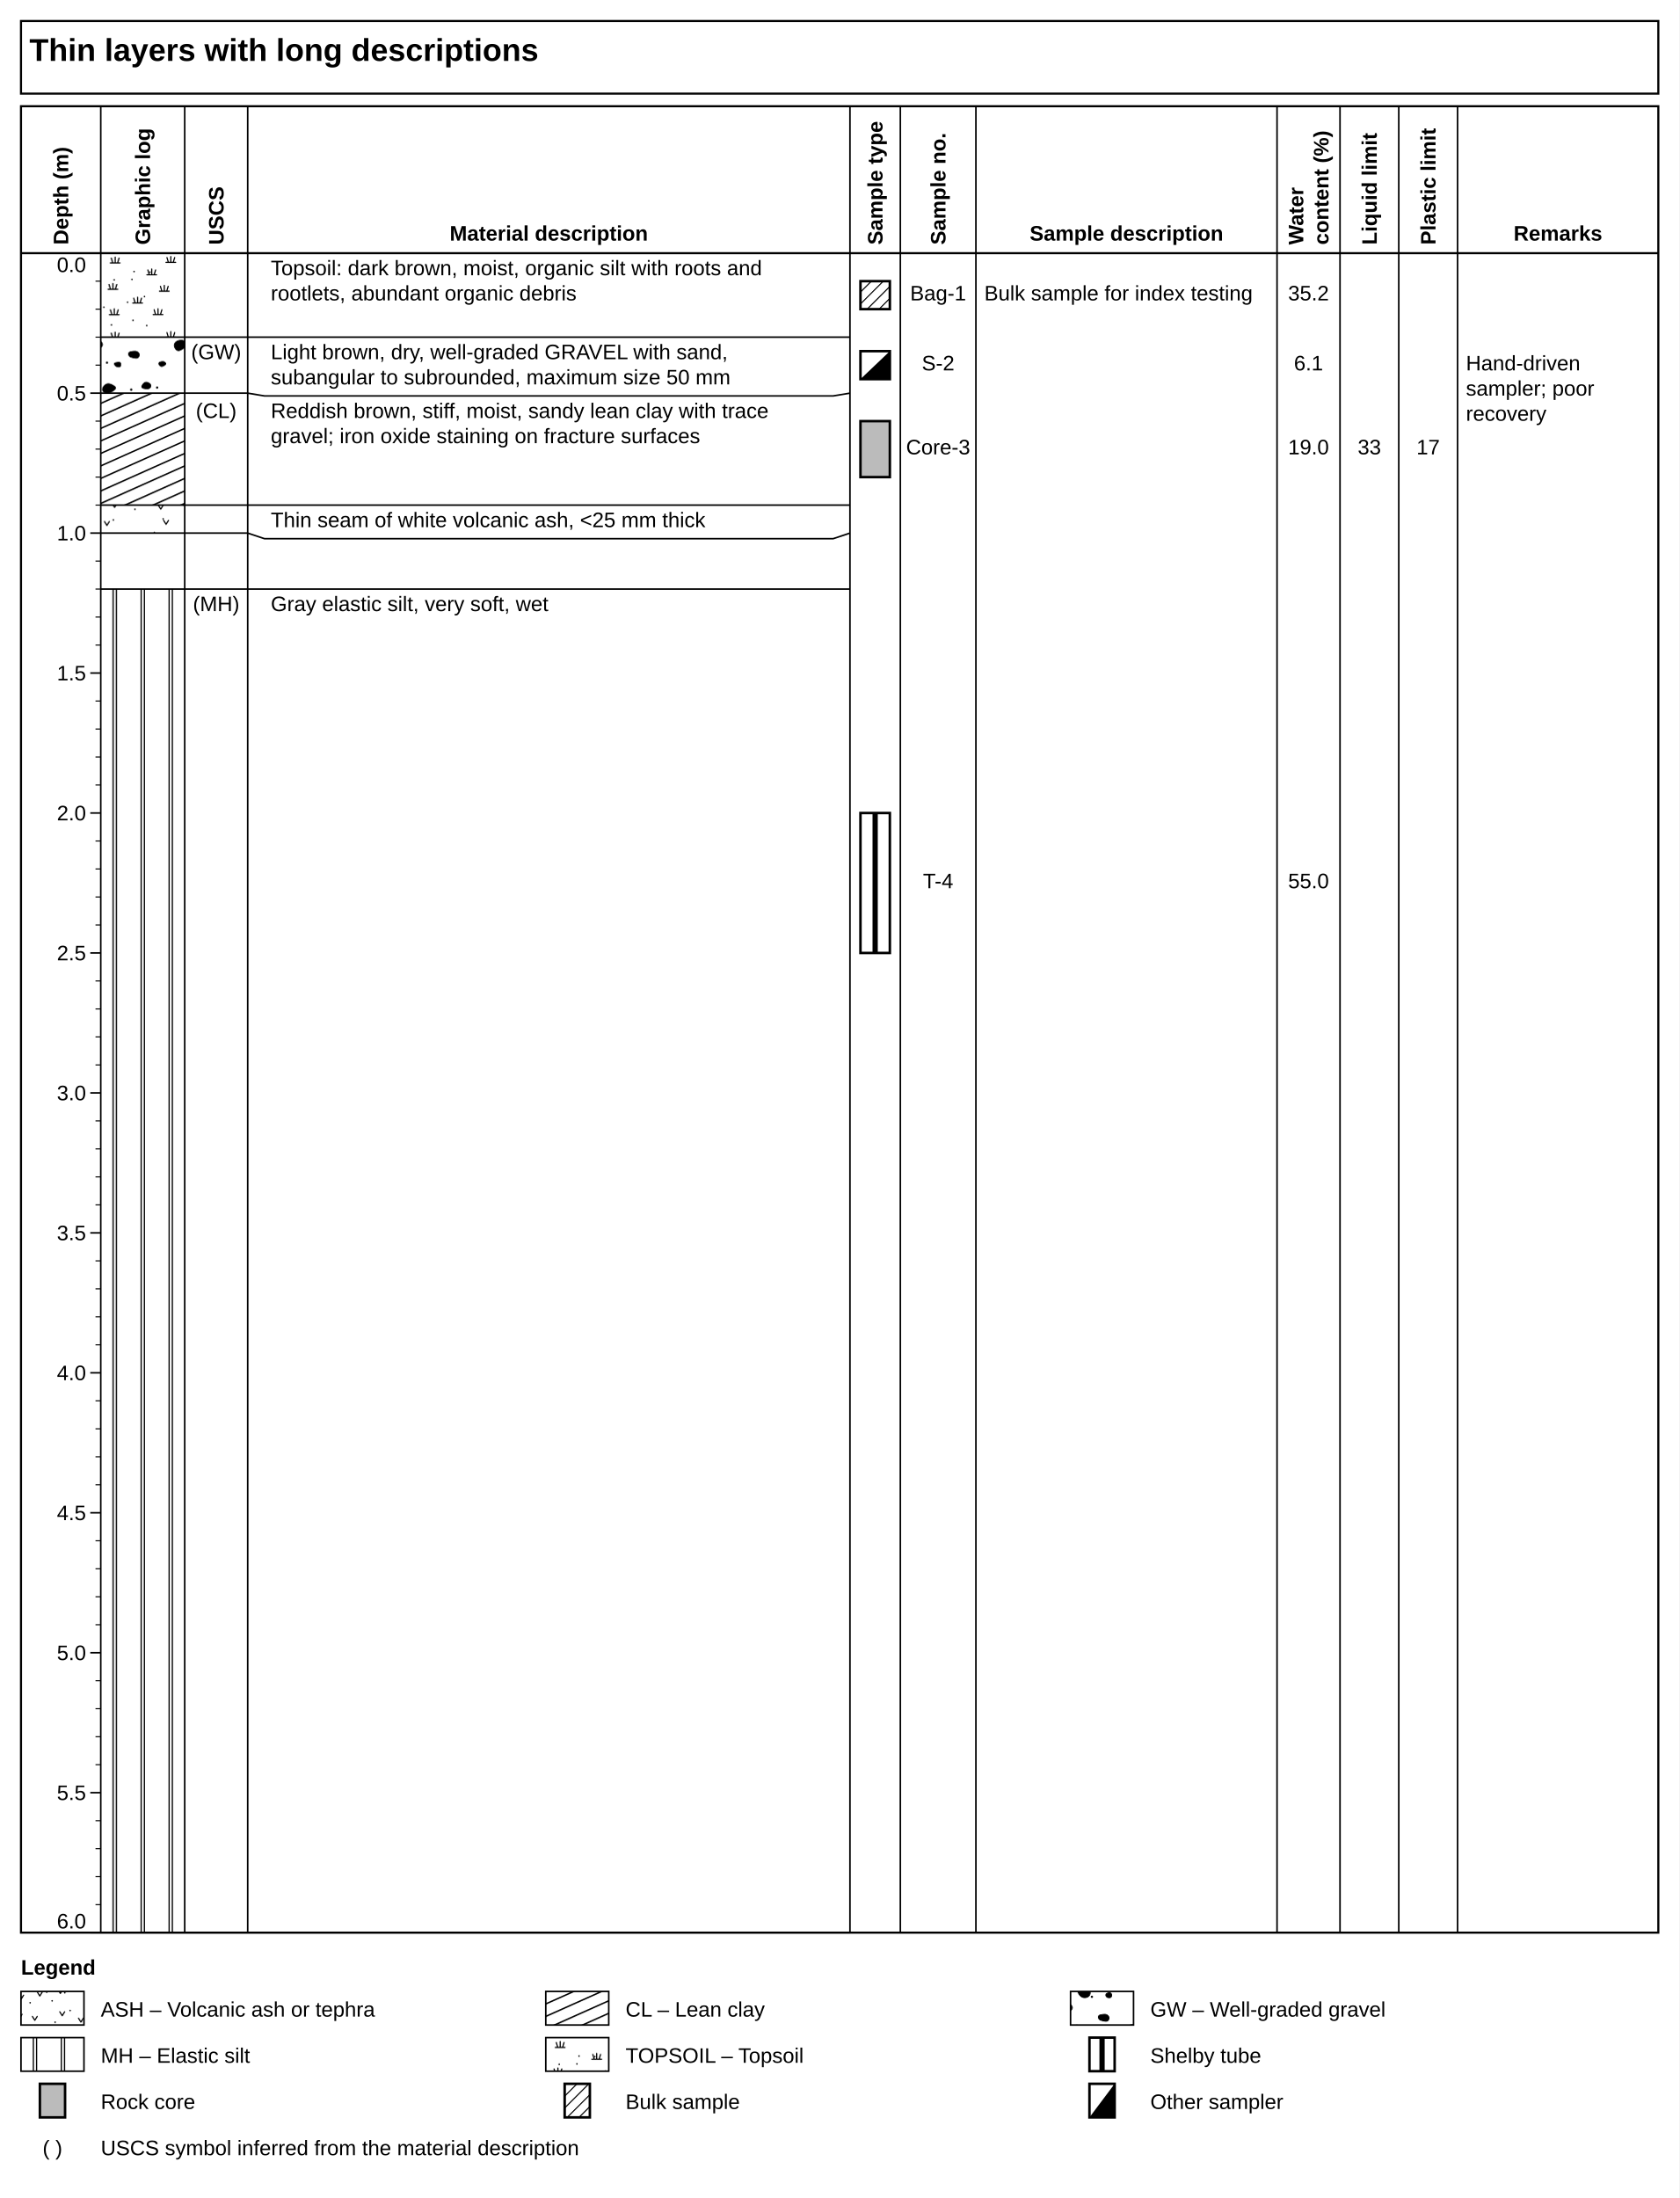
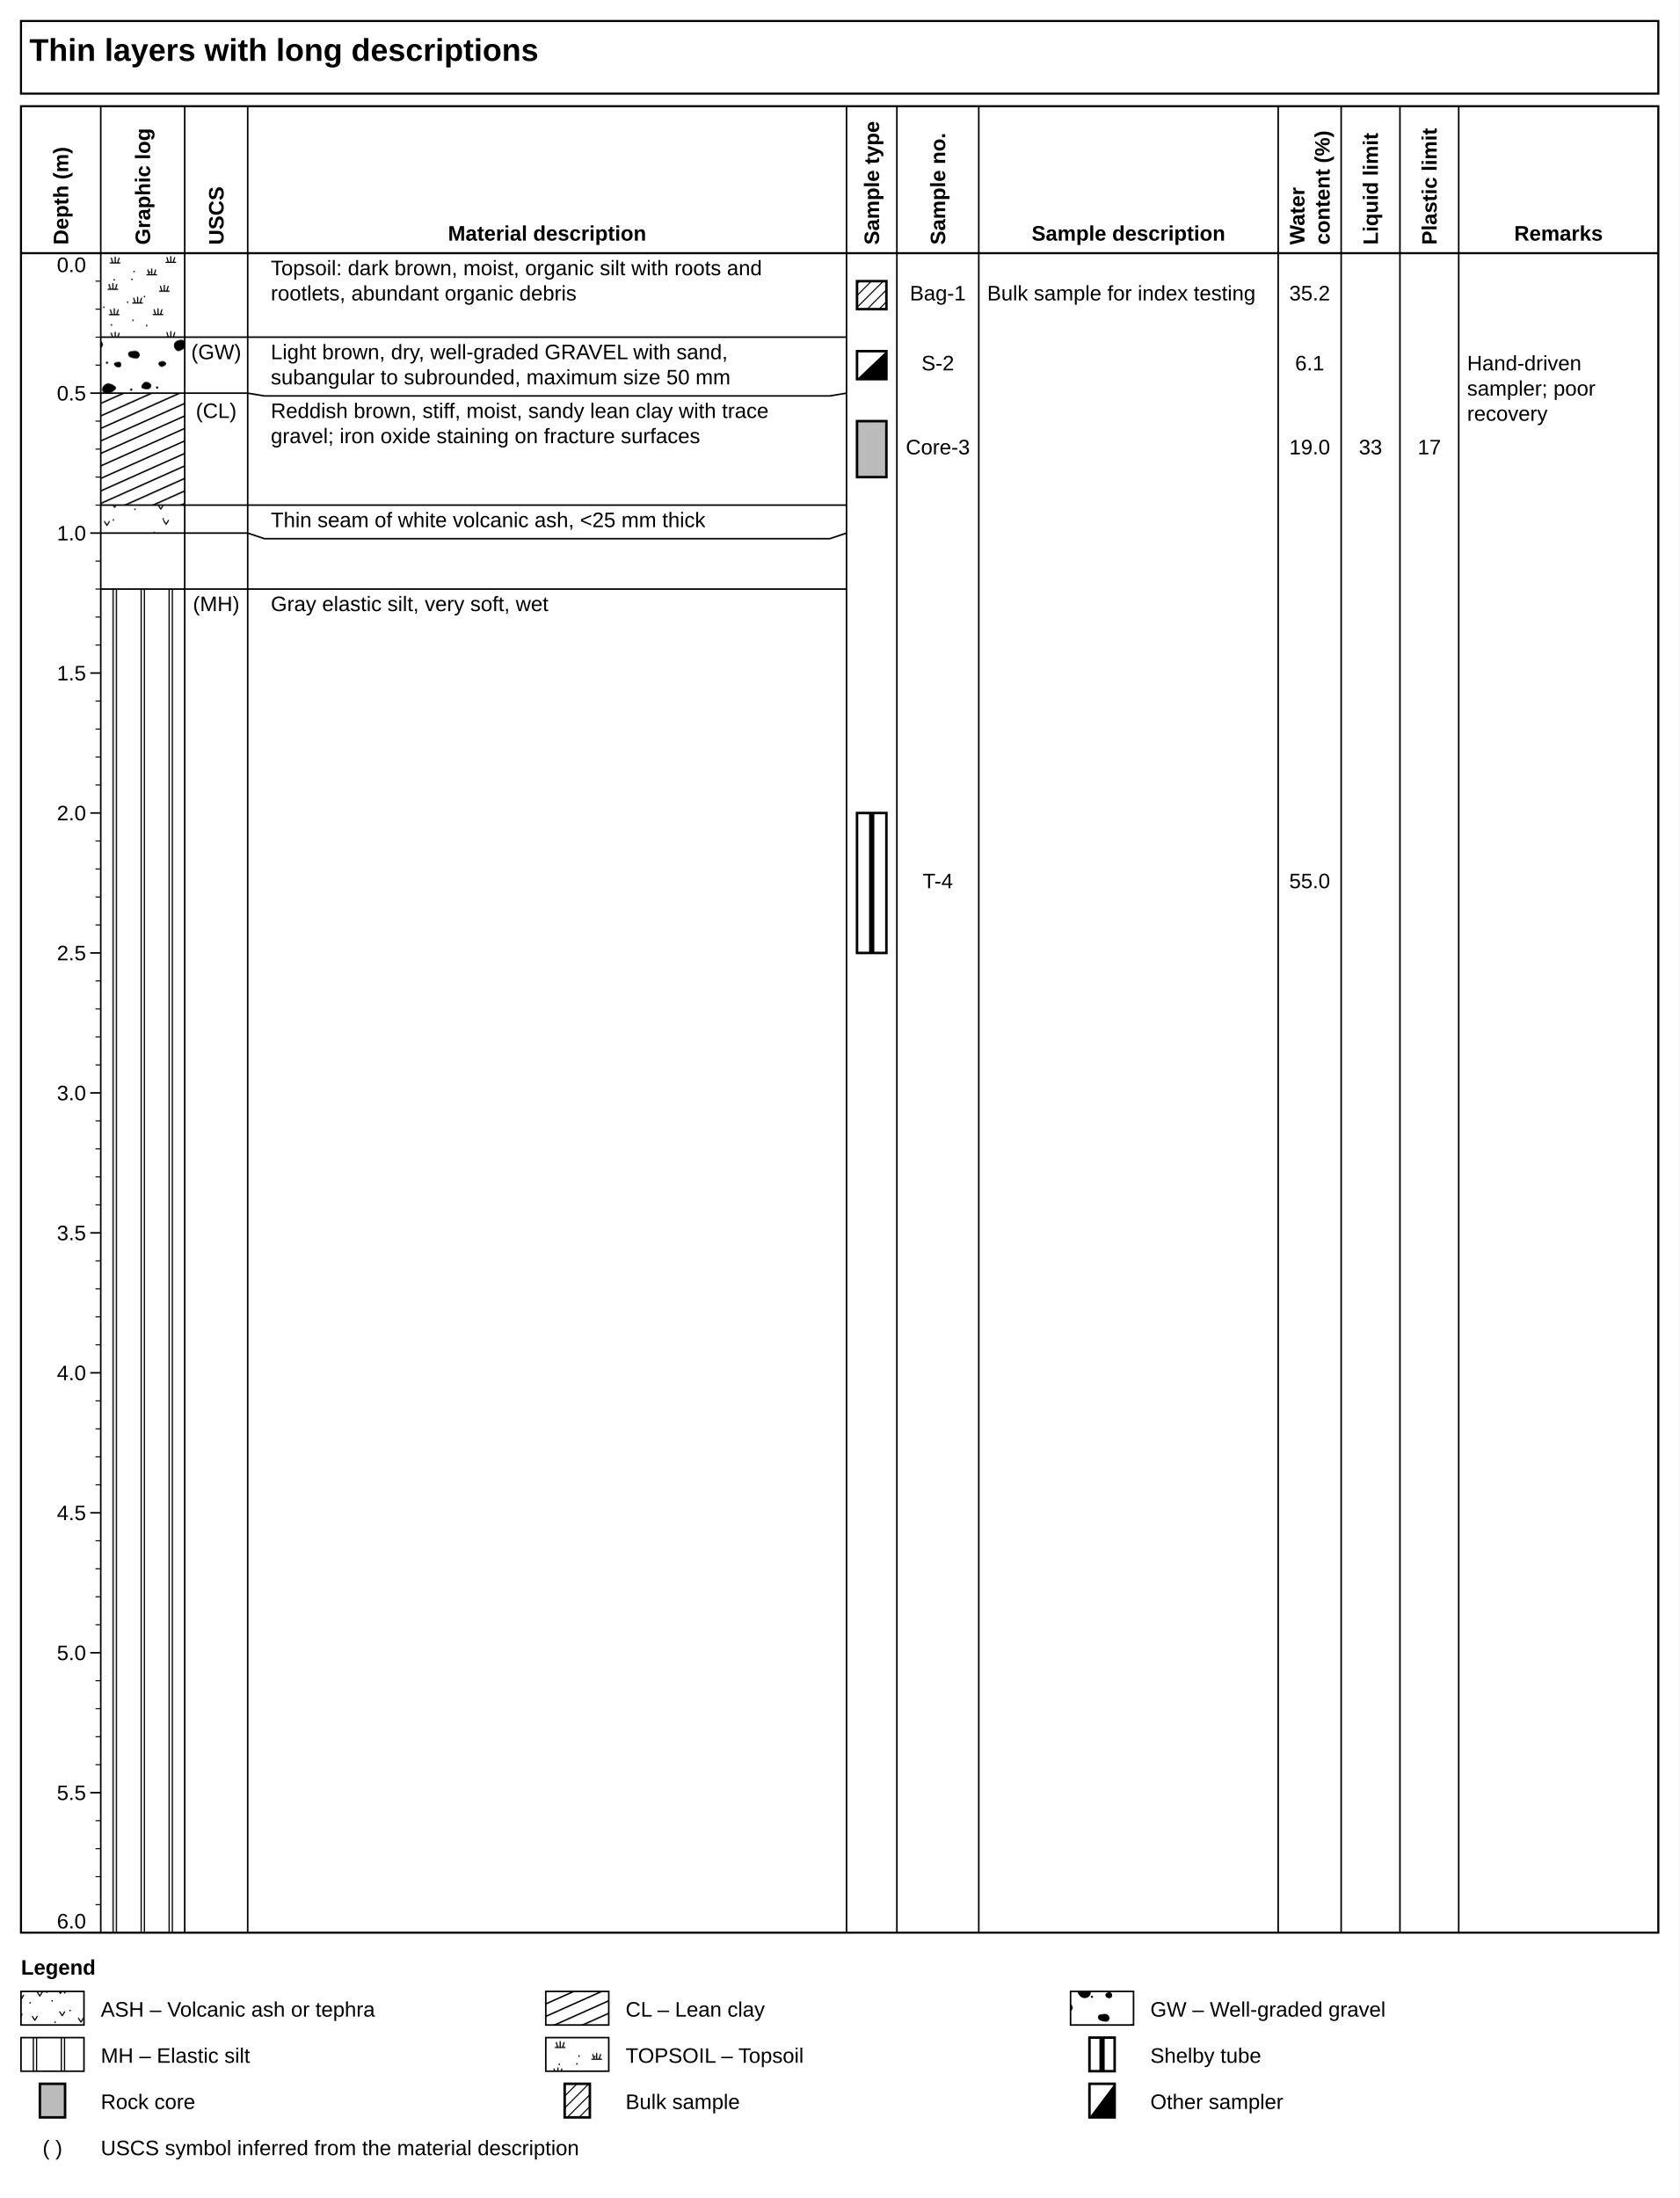
<svg xmlns="http://www.w3.org/2000/svg" width="800" height="1047" viewBox="0 0 800 1047" font-family="Arial, 'Liberation Sans', Arimo, Helvetica, sans-serif" font-size="10" role="img">
  <defs>
    <pattern id="blv8g9w0b-ASH" patternUnits="userSpaceOnUse" width="104" height="93" patternTransform="translate(48 120.6) scale(0.38462)">
      <circle cx="60.9" cy="23.7" r="1" />
      <circle cx="42.3" cy="38.2" r="1" />
      <circle cx="66.4" cy="67.1" r="1" />
      <circle cx="33.9" cy="76.3" r="1" />
      <circle cx="54.3" cy="1.7" r="1" />
      <circle cx="31.9" cy="1" r="1" />
      <circle cx="77.3" cy="50.1" r="1" />
      <circle cx="29.2" cy="69.7" r="1" />
      <circle cx="1.1" cy="7.1" r="1" />
      <circle cx="35.3" cy="84.3" r="1" />
      <circle cx="88.7" cy="74.7" r="1" />
      <circle cx="38.6" cy="11.7" r="1" />
      <circle cx="11.3" cy="14.1" r="1" />
      <circle cx="15.6" cy="51.4" r="1" />
      <path d="M45.8 -2.3L48.8 2.5L51.8 -2.3M45.8 90.7L48.8 95.5L51.8 90.7M15.2 72.3L18.2 77.1L21.2 72.3M-2.8 4.7L0.2 9.5L3.2 4.7M101.2 4.7L104.2 9.5L107.2 4.7M14.1 31L17.1 35.8L20.1 31M87.9 77.4L90.9 82.2L93.9 77.4M77.9 52L80.9 56.8L83.9 52M-4.7 28.4L-1.7 33.2L1.3 28.4M99.3 28.4L102.3 33.2L105.3 28.4M20.3 0.9L23.3 5.7L26.3 0.9M37.7 70.6L40.7 75.4L43.7 70.6M4.6 53.4L7.6 58.2L10.6 53.4M48.1 25.3L51.1 30.1L54.1 25.3M71.3 33.2L74.3 38L77.3 33.2" fill="none" stroke="black" stroke-width="1.44" stroke-linejoin="round" stroke-linecap="round" />
    </pattern>
    <pattern id="blv8g9w0b-CL" patternUnits="userSpaceOnUse" width="104" height="93" patternTransform="translate(48 120.6) scale(0.38462)">
      <path d="M-332.8 102.3L-83.2 -9.3M-298.1 102.3L-48.5 -9.3M-263.5 102.3L-13.9 -9.3M-228.8 102.3L20.8 -9.3M-194.1 102.3L55.5 -9.3M-159.5 102.3L90.1 -9.3M-124.8 102.3L124.8 -9.3M-90.1 102.3L159.5 -9.3M-55.5 102.3L194.1 -9.3M-20.8 102.3L228.8 -9.3M13.9 102.3L263.5 -9.3M48.5 102.3L298.1 -9.3M83.2 102.3L332.8 -9.3M117.9 102.3L367.5 -9.3M152.5 102.3L402.1 -9.3" fill="none" stroke="black" stroke-width="1.8" stroke-linecap="round" />
    </pattern>
    <pattern id="blv8g9w0b-GW" patternUnits="userSpaceOnUse" width="104" height="93" patternTransform="translate(48 120.6) scale(0.38462)">
      <circle cx="69.8" cy="73.4" r="1.4" />
      <circle cx="6.7" cy="79.2" r="1.4" />
      <circle cx="90.9" cy="89.6" r="1.4" />
      <circle cx="37.7" cy="76" r="1.4" />
      <circle cx="7.7" cy="42.6" r="1.4" />
      <circle cx="26.4" cy="6.7" r="1.4" />
      <path d="M24.5 46.5Q23.9 48 22.2 47.9Q20.4 47.8 19.1 47.1Q17.9 46.4 17.1 44.8Q16.3 43.3 18.3 42.8Q20.3 42.3 22.2 42.2Q24.2 42.1 24.6 43.6Q25 45.1 24.5 46.5ZM61.6 72.8Q60.7 74.7 58.1 74.9Q55.6 75.1 52.8 74.3Q50 73.5 51 71.3Q52.1 69 53.8 67.7Q55.5 66.4 57.7 67Q60 67.7 61.3 69.3Q62.6 70.9 61.6 72.8ZM23.3 5Q21.7 7.3 18.7 7.7Q15.7 8.1 13.5 6.6Q11.2 5.1 9.7 2.2Q8.1 -0.7 11.7 -2.4Q15.3 -4 19.4 -3.7Q23.4 -3.4 24.1 -0.3Q24.8 2.8 23.3 5ZM23.3 98Q21.7 100.3 18.7 100.7Q15.7 101.1 13.5 99.6Q11.2 98.1 9.7 95.2Q8.1 92.3 11.7 90.6Q15.3 89 19.4 89.3Q23.4 89.6 24.1 92.7Q24.8 95.8 23.3 98ZM50.7 6.2Q50.1 7.8 48 7.9Q45.8 7.9 44.7 6.8Q43.6 5.7 43.6 4.5Q43.6 3.2 44.8 2.5Q46 1.7 47.9 1.6Q49.7 1.5 50.5 3Q51.3 4.5 50.7 6.2ZM50.7 99.2Q50.1 100.8 48 100.9Q45.8 100.9 44.7 99.8Q43.6 98.7 43.6 97.5Q43.6 96.2 44.8 95.5Q46 94.7 47.9 94.6Q49.7 94.5 50.5 96Q51.3 97.5 50.7 99.2ZM47.2 34.9Q46.1 37.4 43 37Q39.9 36.6 37.3 35.7Q34.8 34.8 34.5 32.3Q34.1 29.7 37 29.1Q40 28.4 42.5 28.4Q45 28.5 46.7 30.4Q48.4 32.4 47.2 34.9ZM0.7 23.1Q-1.8 25.5 -5.3 27.1Q-8.8 28.7 -11 26Q-13.1 23.3 -12.9 20.8Q-12.7 18.4 -10.5 16.7Q-8.2 15 -4.4 14.9Q-0.6 14.8 1.3 17.8Q3.3 20.8 0.7 23.1ZM104.7 23.1Q102.2 25.5 98.7 27.1Q95.2 28.7 93 26Q90.9 23.3 91.1 20.8Q91.3 18.4 93.5 16.7Q95.8 15 99.6 14.9Q103.4 14.8 105.3 17.8Q107.3 20.8 104.7 23.1ZM79.8 45.2Q78.3 46.4 76.6 47Q74.9 47.6 73.6 46.5Q72.2 45.5 72 44Q71.8 42.5 73.5 41.9Q75.1 41.3 76.9 41.3Q78.6 41.3 79.9 42.7Q81.2 44 79.8 45.2ZM95.4 -0.8Q93.4 1.1 90.8 1.3Q88.3 1.4 86.2 0.3Q84.1 -0.7 83.7 -3Q83.2 -5.2 85.7 -6.3Q88.1 -7.5 90.5 -6.9Q92.9 -6.2 95.2 -4.5Q97.4 -2.8 95.4 -0.8ZM95.4 92.2Q93.4 94.1 90.8 94.3Q88.3 94.4 86.2 93.3Q84.1 92.3 83.7 90Q83.2 87.8 85.7 86.7Q88.1 85.5 90.5 86.1Q92.9 86.8 95.2 88.5Q97.4 90.2 95.4 92.2ZM17 76.1Q14.3 78.5 10.9 80Q7.4 81.5 4.3 79.3Q1.2 77 2.4 74.2Q3.5 71.5 5.8 69.9Q8 68.3 10.9 68.9Q13.8 69.6 16.8 71.7Q19.8 73.8 17 76.1ZM121 76.1Q118.3 78.5 114.9 80Q111.4 81.5 108.3 79.3Q105.2 77 106.4 74.2Q107.5 71.5 109.8 69.9Q112 68.3 114.9 68.9Q117.8 69.6 120.8 71.7Q123.8 73.8 121 76.1Z" fill="black" stroke="black" stroke-width="1" stroke-linejoin="round" stroke-linecap="round" />
    </pattern>
    <pattern id="blv8g9w0b-MH" patternUnits="userSpaceOnUse" width="104" height="93" patternTransform="translate(48 120.6) scale(0.38462)">
      <path d="M15.3 -1L15.3 94M19.3 -1L19.3 94M50 -1L50 94M54 -1L54 94M84.7 -1L84.7 94M88.7 -1L88.7 94" fill="none" stroke="black" stroke-width="1.53" stroke-linecap="round" />
    </pattern>
    <pattern id="blv8g9w0b-TOPSOIL" patternUnits="userSpaceOnUse" width="104" height="93" patternTransform="translate(48 120.6) scale(0.38462)">
      <circle cx="39.9" cy="83.2" r="1" />
      <circle cx="60.9" cy="23.5" r="1" />
      <circle cx="13.2" cy="88.9" r="1" />
      <circle cx="38.6" cy="32.5" r="1" />
      <circle cx="54.1" cy="53.8" r="1" />
      <circle cx="56.9" cy="89.7" r="1" />
      <circle cx="3.8" cy="67" r="1" />
      <circle cx="41.2" cy="22.8" r="1" />
      <circle cx="33.2" cy="60.8" r="1" />
      <circle cx="16.6" cy="33.1" r="1" />
      <path d="M57.1 26.8L69.1 26.8M60.1 26.8L58.3 20.8M63.1 26.8L63.1 19.6M66.1 26.8L67.9 20.8M64.9 76.1L76.9 76.1M67.9 76.1L66.1 70.1M70.9 76.1L70.9 68.9M73.9 76.1L75.7 70.1M11.8 12.1L23.8 12.1M14.8 12.1L13 6.1M17.8 12.1L17.8 4.9M20.8 12.1L22.6 6.1M10.7 76.2L22.7 76.2M13.7 76.2L11.9 70.2M16.7 76.2L16.7 69M19.7 76.2L21.5 70.2M9 44.8L21 44.8M12 44.8L10.2 38.8M15 44.8L15 37.6M18 44.8L19.8 38.8M39.6 61.8L51.6 61.8M42.6 61.8L40.8 55.8M45.6 61.8L45.6 54.6M48.6 61.8L50.4 55.8M80.8 11.4L92.8 11.4M83.8 11.4L82 5.4M86.8 11.4L86.8 4.2M89.8 11.4L91.6 5.4M72.7 47.1L84.7 47.1M75.7 47.1L73.9 41.1M78.7 47.1L78.7 39.9M81.7 47.1L83.5 41.1" fill="none" stroke="black" stroke-width="1.44" stroke-linecap="round" />
    </pattern>
    <pattern id="blv8g9w0b-bulk" patternUnits="userSpaceOnUse" width="4" height="4" patternTransform="rotate(45)">
      <line x1="0" y1="0" x2="0" y2="4" stroke="#000" stroke-width="1" />
    </pattern>
    <pattern id="blv8g9w0b-legend-ASH" patternUnits="userSpaceOnUse" width="104" height="93" patternTransform="translate(10 948.6) scale(0.38462)">
      <circle cx="60.9" cy="23.7" r="1" />
      <circle cx="42.3" cy="38.2" r="1" />
      <circle cx="66.4" cy="67.1" r="1" />
      <circle cx="33.9" cy="76.3" r="1" />
      <circle cx="54.3" cy="1.7" r="1" />
      <circle cx="31.9" cy="1" r="1" />
      <circle cx="77.3" cy="50.1" r="1" />
      <circle cx="29.2" cy="69.7" r="1" />
      <circle cx="1.1" cy="7.1" r="1" />
      <circle cx="35.3" cy="84.3" r="1" />
      <circle cx="88.7" cy="74.7" r="1" />
      <circle cx="38.6" cy="11.7" r="1" />
      <circle cx="11.3" cy="14.1" r="1" />
      <circle cx="15.6" cy="51.4" r="1" />
      <path d="M45.8 -2.3L48.8 2.5L51.8 -2.3M45.8 90.7L48.8 95.5L51.8 90.7M15.2 72.3L18.2 77.1L21.2 72.3M-2.8 4.7L0.2 9.5L3.2 4.7M101.2 4.7L104.2 9.5L107.2 4.7M14.1 31L17.1 35.8L20.1 31M87.9 77.4L90.9 82.2L93.9 77.4M77.9 52L80.9 56.8L83.9 52M-4.7 28.4L-1.7 33.2L1.3 28.4M99.3 28.4L102.3 33.2L105.3 28.4M20.3 0.9L23.3 5.7L26.3 0.9M37.7 70.6L40.7 75.4L43.7 70.6M4.6 53.4L7.6 58.2L10.6 53.4M48.1 25.3L51.1 30.1L54.1 25.3M71.3 33.2L74.3 38L77.3 33.2" fill="none" stroke="black" stroke-width="1.44" stroke-linejoin="round" stroke-linecap="round" />
    </pattern>
    <pattern id="blv8g9w0b-legend-CL" patternUnits="userSpaceOnUse" width="104" height="93" patternTransform="translate(260 948.6) scale(0.38462)">
      <path d="M-332.8 102.3L-83.2 -9.3M-298.1 102.3L-48.5 -9.3M-263.5 102.3L-13.9 -9.3M-228.8 102.3L20.8 -9.3M-194.1 102.3L55.5 -9.3M-159.5 102.3L90.1 -9.3M-124.8 102.3L124.8 -9.3M-90.1 102.3L159.5 -9.3M-55.5 102.3L194.1 -9.3M-20.8 102.3L228.8 -9.3M13.9 102.3L263.5 -9.3M48.5 102.3L298.1 -9.3M83.2 102.3L332.8 -9.3M117.9 102.3L367.5 -9.3M152.5 102.3L402.1 -9.3" fill="none" stroke="black" stroke-width="1.8" stroke-linecap="round" />
    </pattern>
    <pattern id="blv8g9w0b-legend-GW" patternUnits="userSpaceOnUse" width="104" height="93" patternTransform="translate(510 948.6) scale(0.38462)">
      <circle cx="69.8" cy="73.4" r="1.4" />
      <circle cx="6.7" cy="79.2" r="1.4" />
      <circle cx="90.9" cy="89.6" r="1.4" />
      <circle cx="37.7" cy="76" r="1.4" />
      <circle cx="7.7" cy="42.6" r="1.4" />
      <circle cx="26.4" cy="6.7" r="1.4" />
      <path d="M24.5 46.5Q23.9 48 22.2 47.9Q20.4 47.8 19.1 47.1Q17.9 46.4 17.1 44.8Q16.3 43.3 18.3 42.8Q20.3 42.3 22.2 42.2Q24.2 42.1 24.6 43.6Q25 45.1 24.5 46.5ZM61.6 72.8Q60.7 74.7 58.1 74.9Q55.6 75.1 52.8 74.3Q50 73.5 51 71.3Q52.1 69 53.8 67.7Q55.5 66.4 57.7 67Q60 67.7 61.3 69.3Q62.6 70.9 61.6 72.8ZM23.3 5Q21.7 7.3 18.7 7.7Q15.7 8.1 13.5 6.6Q11.2 5.1 9.7 2.2Q8.1 -0.7 11.7 -2.4Q15.3 -4 19.4 -3.7Q23.4 -3.4 24.1 -0.3Q24.8 2.8 23.3 5ZM23.3 98Q21.7 100.3 18.7 100.7Q15.7 101.1 13.5 99.6Q11.2 98.1 9.7 95.2Q8.1 92.3 11.7 90.6Q15.3 89 19.4 89.3Q23.4 89.6 24.1 92.7Q24.8 95.8 23.3 98ZM50.7 6.2Q50.1 7.8 48 7.9Q45.8 7.9 44.7 6.8Q43.6 5.7 43.6 4.5Q43.6 3.2 44.8 2.5Q46 1.7 47.9 1.6Q49.7 1.5 50.5 3Q51.3 4.5 50.7 6.2ZM50.7 99.2Q50.1 100.8 48 100.9Q45.8 100.9 44.7 99.8Q43.6 98.7 43.6 97.5Q43.6 96.2 44.8 95.5Q46 94.7 47.9 94.6Q49.7 94.5 50.5 96Q51.3 97.5 50.7 99.2ZM47.2 34.9Q46.1 37.4 43 37Q39.9 36.6 37.3 35.7Q34.8 34.8 34.5 32.3Q34.1 29.7 37 29.1Q40 28.4 42.5 28.4Q45 28.5 46.7 30.4Q48.4 32.4 47.2 34.9ZM0.7 23.1Q-1.8 25.5 -5.3 27.1Q-8.8 28.7 -11 26Q-13.1 23.3 -12.9 20.8Q-12.7 18.4 -10.5 16.7Q-8.2 15 -4.4 14.9Q-0.6 14.8 1.3 17.8Q3.3 20.8 0.7 23.1ZM104.7 23.1Q102.2 25.5 98.7 27.1Q95.2 28.7 93 26Q90.9 23.3 91.1 20.8Q91.3 18.4 93.5 16.7Q95.8 15 99.6 14.9Q103.4 14.8 105.3 17.8Q107.3 20.8 104.7 23.1ZM79.8 45.2Q78.3 46.4 76.6 47Q74.9 47.6 73.6 46.5Q72.2 45.5 72 44Q71.8 42.5 73.5 41.9Q75.1 41.3 76.9 41.3Q78.6 41.3 79.9 42.7Q81.2 44 79.8 45.2ZM95.4 -0.8Q93.4 1.1 90.8 1.3Q88.3 1.4 86.2 0.3Q84.1 -0.7 83.7 -3Q83.2 -5.2 85.7 -6.3Q88.1 -7.5 90.5 -6.9Q92.9 -6.2 95.2 -4.5Q97.4 -2.8 95.4 -0.8ZM95.4 92.2Q93.4 94.1 90.8 94.3Q88.3 94.4 86.2 93.3Q84.1 92.3 83.7 90Q83.2 87.8 85.7 86.7Q88.1 85.5 90.5 86.1Q92.9 86.8 95.2 88.5Q97.4 90.2 95.4 92.2ZM17 76.1Q14.3 78.5 10.9 80Q7.4 81.5 4.3 79.3Q1.2 77 2.4 74.2Q3.5 71.5 5.8 69.9Q8 68.3 10.9 68.9Q13.8 69.6 16.8 71.7Q19.8 73.8 17 76.1ZM121 76.1Q118.3 78.5 114.9 80Q111.4 81.5 108.3 79.3Q105.2 77 106.4 74.2Q107.5 71.5 109.8 69.9Q112 68.3 114.9 68.9Q117.8 69.6 120.8 71.7Q123.8 73.8 121 76.1Z" fill="black" stroke="black" stroke-width="1" stroke-linejoin="round" stroke-linecap="round" />
    </pattern>
    <pattern id="blv8g9w0b-legend-MH" patternUnits="userSpaceOnUse" width="104" height="93" patternTransform="translate(10 970.6) scale(0.38462)">
      <path d="M15.3 -1L15.3 94M19.3 -1L19.3 94M50 -1L50 94M54 -1L54 94M84.7 -1L84.7 94M88.7 -1L88.7 94" fill="none" stroke="black" stroke-width="1.53" stroke-linecap="round" />
    </pattern>
    <pattern id="blv8g9w0b-legend-TOPSOIL" patternUnits="userSpaceOnUse" width="104" height="93" patternTransform="translate(260 970.6) scale(0.38462)">
      <circle cx="39.9" cy="83.2" r="1" />
      <circle cx="60.9" cy="23.5" r="1" />
      <circle cx="13.2" cy="88.9" r="1" />
      <circle cx="38.6" cy="32.5" r="1" />
      <circle cx="54.1" cy="53.8" r="1" />
      <circle cx="56.9" cy="89.7" r="1" />
      <circle cx="3.8" cy="67" r="1" />
      <circle cx="41.2" cy="22.8" r="1" />
      <circle cx="33.2" cy="60.8" r="1" />
      <circle cx="16.6" cy="33.1" r="1" />
      <path d="M57.1 26.8L69.1 26.8M60.1 26.8L58.3 20.8M63.1 26.8L63.1 19.6M66.1 26.8L67.9 20.8M64.9 76.1L76.9 76.1M67.9 76.1L66.1 70.1M70.9 76.1L70.9 68.9M73.9 76.1L75.7 70.1M11.8 12.1L23.8 12.1M14.8 12.1L13 6.1M17.8 12.1L17.8 4.9M20.8 12.1L22.6 6.1M10.7 76.2L22.7 76.2M13.7 76.2L11.9 70.2M16.7 76.2L16.7 69M19.7 76.2L21.5 70.2M9 44.8L21 44.8M12 44.8L10.2 38.8M15 44.8L15 37.6M18 44.8L19.8 38.8M39.6 61.8L51.6 61.8M42.6 61.8L40.8 55.8M45.6 61.8L45.6 54.6M48.6 61.8L50.4 55.8M80.8 11.4L92.8 11.4M83.8 11.4L82 5.4M86.8 11.4L86.8 4.2M89.8 11.4L91.6 5.4M72.7 47.1L84.7 47.1M75.7 47.1L73.9 41.1M78.7 47.1L78.7 39.9M81.7 47.1L83.5 41.1" fill="none" stroke="black" stroke-width="1.44" stroke-linecap="round" />
    </pattern>
  </defs>
  <rect width="100%" height="100%" fill="#fff" />
  <rect x="10" y="10" width="780" height="34.6" fill="none" stroke="#000" stroke-width="1" />
  <text x="14" y="29" font-size="15" font-weight="bold">Thin layers with long descriptions</text>
  <text x="32.5" y="116.6" font-weight="bold" transform="rotate(-90 32.5 116.6)">Depth (m)</text>
  <text x="71.5" y="116.6" font-weight="bold" transform="rotate(-90 71.5 116.6)">Graphic log</text>
  <text x="106.5" y="116.6" font-weight="bold" transform="rotate(-90 106.5 116.6)">USCS</text>
-   <text x="261.45" y="114.6" text-anchor="middle" font-weight="bold">Material description</text>
-   <text x="420.41" y="116.6" font-weight="bold" transform="rotate(-90 420.41 116.6)">Sample type</text>
-   <text x="450.41" y="116.6" font-weight="bold" transform="rotate(-90 450.41 116.6)">Sample no.</text>
-   <text x="536.64" y="114.6" text-anchor="middle" font-weight="bold">Sample description</text>
-   <text x="620.86" y="116.6" font-weight="bold" transform="rotate(-90 620.86 116.6)">Water</text>
-   <text x="632.86" y="116.6" font-weight="bold" transform="rotate(-90 632.86 116.6)">content (%)</text>
-   <text x="655.86" y="116.6" font-weight="bold" transform="rotate(-90 655.86 116.6)">Liquid limit</text>
-   <text x="683.86" y="116.6" font-weight="bold" transform="rotate(-90 683.86 116.6)">Plastic limit</text>
-   <text x="742.18" y="114.6" text-anchor="middle" font-weight="bold">Remarks</text>
+   <text x="260.64" y="114.6" text-anchor="middle" font-weight="bold">Material description</text>
+   <text x="418.77" y="116.6" font-weight="bold" transform="rotate(-90 418.77 116.6)">Sample type</text>
+   <text x="450.27" y="116.6" font-weight="bold" transform="rotate(-90 450.27 116.6)">Sample no.</text>
+   <text x="537.59" y="114.6" text-anchor="middle" font-weight="bold">Sample description</text>
+   <text x="621.41" y="116.6" font-weight="bold" transform="rotate(-90 621.41 116.6)">Water</text>
+   <text x="633.41" y="116.6" font-weight="bold" transform="rotate(-90 633.41 116.6)">content (%)</text>
+   <text x="656.41" y="116.6" font-weight="bold" transform="rotate(-90 656.41 116.6)">Liquid limit</text>
+   <text x="684.41" y="116.6" font-weight="bold" transform="rotate(-90 684.41 116.6)">Plastic limit</text>
+   <text x="742.45" y="114.6" text-anchor="middle" font-weight="bold">Remarks</text>
  <line x1="43" y1="120.6" x2="48" y2="120.6" stroke="#000" stroke-width="0.75" />
  <text x="41" y="129.6" text-anchor="end">0.0</text>
  <line x1="45.5" y1="133.93" x2="48" y2="133.93" stroke="#000" stroke-width="0.5" />
  <line x1="45.5" y1="147.27" x2="48" y2="147.27" stroke="#000" stroke-width="0.5" />
  <line x1="45.5" y1="160.6" x2="48" y2="160.6" stroke="#000" stroke-width="0.5" />
  <line x1="45.5" y1="173.93" x2="48" y2="173.93" stroke="#000" stroke-width="0.5" />
  <line x1="43" y1="187.27" x2="48" y2="187.27" stroke="#000" stroke-width="0.75" />
  <text x="41" y="190.77" text-anchor="end">0.5</text>
  <line x1="45.5" y1="200.6" x2="48" y2="200.6" stroke="#000" stroke-width="0.5" />
  <line x1="45.5" y1="213.93" x2="48" y2="213.93" stroke="#000" stroke-width="0.5" />
  <line x1="45.5" y1="227.27" x2="48" y2="227.27" stroke="#000" stroke-width="0.5" />
  <line x1="45.5" y1="240.6" x2="48" y2="240.6" stroke="#000" stroke-width="0.5" />
  <line x1="43" y1="253.93" x2="48" y2="253.93" stroke="#000" stroke-width="0.75" />
  <text x="41" y="257.43" text-anchor="end">1.0</text>
  <line x1="45.5" y1="267.27" x2="48" y2="267.27" stroke="#000" stroke-width="0.5" />
  <line x1="45.5" y1="280.6" x2="48" y2="280.6" stroke="#000" stroke-width="0.5" />
  <line x1="45.5" y1="293.93" x2="48" y2="293.93" stroke="#000" stroke-width="0.5" />
  <line x1="45.5" y1="307.27" x2="48" y2="307.27" stroke="#000" stroke-width="0.5" />
  <line x1="43" y1="320.6" x2="48" y2="320.6" stroke="#000" stroke-width="0.75" />
  <text x="41" y="324.1" text-anchor="end">1.5</text>
  <line x1="45.5" y1="333.93" x2="48" y2="333.93" stroke="#000" stroke-width="0.5" />
  <line x1="45.5" y1="347.27" x2="48" y2="347.27" stroke="#000" stroke-width="0.5" />
  <line x1="45.5" y1="360.6" x2="48" y2="360.6" stroke="#000" stroke-width="0.5" />
  <line x1="45.5" y1="373.93" x2="48" y2="373.93" stroke="#000" stroke-width="0.5" />
  <line x1="43" y1="387.27" x2="48" y2="387.27" stroke="#000" stroke-width="0.75" />
  <text x="41" y="390.77" text-anchor="end">2.0</text>
  <line x1="45.5" y1="400.6" x2="48" y2="400.6" stroke="#000" stroke-width="0.5" />
  <line x1="45.5" y1="413.93" x2="48" y2="413.93" stroke="#000" stroke-width="0.5" />
  <line x1="45.5" y1="427.27" x2="48" y2="427.27" stroke="#000" stroke-width="0.5" />
  <line x1="45.5" y1="440.6" x2="48" y2="440.6" stroke="#000" stroke-width="0.5" />
  <line x1="43" y1="453.93" x2="48" y2="453.93" stroke="#000" stroke-width="0.75" />
  <text x="41" y="457.43" text-anchor="end">2.5</text>
  <line x1="45.5" y1="467.27" x2="48" y2="467.27" stroke="#000" stroke-width="0.5" />
  <line x1="45.5" y1="480.6" x2="48" y2="480.6" stroke="#000" stroke-width="0.5" />
  <line x1="45.5" y1="493.93" x2="48" y2="493.93" stroke="#000" stroke-width="0.5" />
  <line x1="45.5" y1="507.27" x2="48" y2="507.27" stroke="#000" stroke-width="0.5" />
  <line x1="43" y1="520.6" x2="48" y2="520.6" stroke="#000" stroke-width="0.75" />
  <text x="41" y="524.1" text-anchor="end">3.0</text>
  <line x1="45.5" y1="533.93" x2="48" y2="533.93" stroke="#000" stroke-width="0.5" />
  <line x1="45.5" y1="547.27" x2="48" y2="547.27" stroke="#000" stroke-width="0.5" />
  <line x1="45.5" y1="560.6" x2="48" y2="560.6" stroke="#000" stroke-width="0.5" />
  <line x1="45.5" y1="573.93" x2="48" y2="573.93" stroke="#000" stroke-width="0.5" />
  <line x1="43" y1="587.27" x2="48" y2="587.27" stroke="#000" stroke-width="0.75" />
  <text x="41" y="590.77" text-anchor="end">3.5</text>
  <line x1="45.5" y1="600.6" x2="48" y2="600.6" stroke="#000" stroke-width="0.5" />
  <line x1="45.5" y1="613.93" x2="48" y2="613.93" stroke="#000" stroke-width="0.5" />
  <line x1="45.5" y1="627.27" x2="48" y2="627.27" stroke="#000" stroke-width="0.5" />
  <line x1="45.5" y1="640.6" x2="48" y2="640.6" stroke="#000" stroke-width="0.5" />
  <line x1="43" y1="653.93" x2="48" y2="653.93" stroke="#000" stroke-width="0.75" />
  <text x="41" y="657.43" text-anchor="end">4.0</text>
  <line x1="45.5" y1="667.27" x2="48" y2="667.27" stroke="#000" stroke-width="0.5" />
  <line x1="45.5" y1="680.6" x2="48" y2="680.6" stroke="#000" stroke-width="0.5" />
  <line x1="45.5" y1="693.93" x2="48" y2="693.93" stroke="#000" stroke-width="0.5" />
  <line x1="45.5" y1="707.27" x2="48" y2="707.27" stroke="#000" stroke-width="0.5" />
  <line x1="43" y1="720.6" x2="48" y2="720.6" stroke="#000" stroke-width="0.75" />
  <text x="41" y="724.1" text-anchor="end">4.5</text>
  <line x1="45.5" y1="733.93" x2="48" y2="733.93" stroke="#000" stroke-width="0.5" />
  <line x1="45.5" y1="747.27" x2="48" y2="747.27" stroke="#000" stroke-width="0.5" />
  <line x1="45.5" y1="760.6" x2="48" y2="760.6" stroke="#000" stroke-width="0.5" />
  <line x1="45.5" y1="773.93" x2="48" y2="773.93" stroke="#000" stroke-width="0.5" />
  <line x1="43" y1="787.27" x2="48" y2="787.27" stroke="#000" stroke-width="0.75" />
  <text x="41" y="790.77" text-anchor="end">5.0</text>
  <line x1="45.5" y1="800.6" x2="48" y2="800.6" stroke="#000" stroke-width="0.5" />
  <line x1="45.5" y1="813.93" x2="48" y2="813.93" stroke="#000" stroke-width="0.5" />
  <line x1="45.5" y1="827.27" x2="48" y2="827.27" stroke="#000" stroke-width="0.5" />
  <line x1="45.5" y1="840.6" x2="48" y2="840.6" stroke="#000" stroke-width="0.5" />
  <line x1="43" y1="853.93" x2="48" y2="853.93" stroke="#000" stroke-width="0.75" />
  <text x="41" y="857.43" text-anchor="end">5.5</text>
  <line x1="45.5" y1="867.27" x2="48" y2="867.27" stroke="#000" stroke-width="0.5" />
  <line x1="45.5" y1="880.6" x2="48" y2="880.6" stroke="#000" stroke-width="0.5" />
  <line x1="45.5" y1="893.93" x2="48" y2="893.93" stroke="#000" stroke-width="0.5" />
  <line x1="45.5" y1="907.27" x2="48" y2="907.27" stroke="#000" stroke-width="0.5" />
  <line x1="43" y1="920.6" x2="48" y2="920.6" stroke="#000" stroke-width="0.75" />
  <text x="41" y="918.6" text-anchor="end">6.0</text>
  <rect x="48" y="120.6" width="40" height="40" fill="url(#blv8g9w0b-TOPSOIL)" />
  <rect x="48" y="160.6" width="40" height="26.67" fill="url(#blv8g9w0b-GW)" />
  <rect x="48" y="187.27" width="40" height="53.33" fill="url(#blv8g9w0b-CL)" />
  <rect x="48" y="240.6" width="40" height="13.33" fill="url(#blv8g9w0b-ASH)" />
  <rect x="48" y="280.6" width="40" height="640" fill="url(#blv8g9w0b-MH)" />
  <text x="103" y="171.1" text-anchor="middle">(GW)</text>
  <text x="103" y="199.1" text-anchor="middle">(CL)</text>
  <text x="103" y="291.1" text-anchor="middle">(MH)</text>
  <text x="129" y="131.1">Topsoil: dark brown, moist, organic silt with roots and</text>
  <text x="129" y="143.1">rootlets, abundant organic debris</text>
  <text x="129" y="171.1">Light brown, dry, well-graded GRAVEL with sand,</text>
  <text x="129" y="183.1">subangular to subrounded, maximum size 50 mm</text>
  <text x="129" y="199.1">Reddish brown, stiff, moist, sandy lean clay with trace</text>
  <text x="129" y="211.1">gravel; iron oxide staining on fracture surfaces</text>
  <text x="129" y="251.1">Thin seam of white volcanic ash, &lt;25 mm thick</text>
  <text x="129" y="291.1">Gray elastic silt, very soft, wet</text>
-   <rect x="409.91" y="133.93" width="14" height="13.33" fill="url(#blv8g9w0b-bulk)" stroke="#000" stroke-width="1.2" />
-   <rect x="409.91" y="167.27" width="14" height="13.33" fill="#fff" stroke="#000" stroke-width="1.2" />
-   <path d="M423.91 167.27L423.91 180.6L409.91 180.6Z" fill="#000" />
-   <rect x="409.91" y="200.6" width="14" height="26.67" fill="#bbb" stroke="#000" stroke-width="1.2" />
-   <rect x="409.91" y="387.27" width="14" height="66.67" fill="#fff" stroke="#000" stroke-width="1.2" />
-   <line x1="416.91" y1="387.27" x2="416.91" y2="453.93" stroke="#000" stroke-width="2.5" />
-   <text x="446.91" y="143.1" text-anchor="middle">Bag-1</text>
-   <text x="446.91" y="176.43" text-anchor="middle">S-2</text>
-   <text x="446.91" y="216.43" text-anchor="middle">Core-3</text>
-   <text x="446.91" y="423.1" text-anchor="middle">T-4</text>
-   <text x="468.91" y="143.1">Bulk sample for index testing</text>
-   <text x="623.36" y="143.1" text-anchor="middle">35.2</text>
-   <text x="623.36" y="176.43" text-anchor="middle">6.1</text>
-   <text x="623.36" y="216.43" text-anchor="middle">19.0</text>
-   <text x="623.36" y="423.1" text-anchor="middle">55.0</text>
-   <text x="652.36" y="216.43" text-anchor="middle">33</text>
-   <text x="680.36" y="216.43" text-anchor="middle">17</text>
-   <text x="698.36" y="176.43">Hand-driven</text>
-   <text x="698.36" y="188.43">sampler; poor</text>
-   <text x="698.36" y="200.43">recovery</text>
+   <rect x="408.27" y="133.93" width="14" height="13.33" fill="url(#blv8g9w0b-bulk)" stroke="#000" stroke-width="1.2" />
+   <rect x="408.27" y="167.27" width="14" height="13.33" fill="#fff" stroke="#000" stroke-width="1.2" />
+   <path d="M422.27 167.27L422.27 180.6L408.27 180.6Z" fill="#000" />
+   <rect x="408.27" y="200.6" width="14" height="26.67" fill="#bbb" stroke="#000" stroke-width="1.2" />
+   <rect x="408.27" y="387.27" width="14" height="66.67" fill="#fff" stroke="#000" stroke-width="1.2" />
+   <line x1="415.27" y1="387.27" x2="415.27" y2="453.93" stroke="#000" stroke-width="2.5" />
+   <text x="446.77" y="143.1" text-anchor="middle">Bag-1</text>
+   <text x="446.77" y="176.43" text-anchor="middle">S-2</text>
+   <text x="446.77" y="216.43" text-anchor="middle">Core-3</text>
+   <text x="446.77" y="423.1" text-anchor="middle">T-4</text>
+   <text x="470.27" y="143.1">Bulk sample for index testing</text>
+   <text x="623.91" y="143.1" text-anchor="middle">35.2</text>
+   <text x="623.91" y="176.43" text-anchor="middle">6.1</text>
+   <text x="623.91" y="216.43" text-anchor="middle">19.0</text>
+   <text x="623.91" y="423.1" text-anchor="middle">55.0</text>
+   <text x="652.91" y="216.43" text-anchor="middle">33</text>
+   <text x="680.91" y="216.43" text-anchor="middle">17</text>
+   <text x="698.91" y="176.43">Hand-driven</text>
+   <text x="698.91" y="188.43">sampler; poor</text>
+   <text x="698.91" y="200.43">recovery</text>
  <line x1="48" y1="120.6" x2="88" y2="120.6" stroke="#000" stroke-width="0.75" />
  <line x1="88" y1="120.6" x2="118" y2="120.6" stroke="#000" stroke-width="0.75" />
-   <line x1="118" y1="120.6" x2="404.91" y2="120.6" stroke="#000" stroke-width="0.75" />
+   <line x1="118" y1="120.6" x2="403.27" y2="120.6" stroke="#000" stroke-width="0.75" />
  <line x1="48" y1="160.6" x2="88" y2="160.6" stroke="#000" stroke-width="0.75" />
  <line x1="88" y1="160.6" x2="118" y2="160.6" stroke="#000" stroke-width="0.75" />
-   <line x1="118" y1="160.6" x2="404.91" y2="160.6" stroke="#000" stroke-width="0.75" />
+   <line x1="118" y1="160.6" x2="403.27" y2="160.6" stroke="#000" stroke-width="0.75" />
  <line x1="48" y1="187.27" x2="88" y2="187.27" stroke="#000" stroke-width="0.75" />
  <line x1="88" y1="187.27" x2="118" y2="187.27" stroke="#000" stroke-width="0.75" />
-   <polyline points="118,187.27 126,188.6 396.91,188.6 404.91,187.27" fill="none" stroke="#000" stroke-width="0.75" />
+   <polyline points="118,187.27 126,188.6 395.27,188.6 403.27,187.27" fill="none" stroke="#000" stroke-width="0.75" />
  <line x1="48" y1="240.6" x2="88" y2="240.6" stroke="#000" stroke-width="0.75" />
  <line x1="88" y1="240.6" x2="118" y2="240.6" stroke="#000" stroke-width="0.75" />
-   <line x1="118" y1="240.6" x2="404.91" y2="240.6" stroke="#000" stroke-width="0.75" />
+   <line x1="118" y1="240.6" x2="403.27" y2="240.6" stroke="#000" stroke-width="0.75" />
  <line x1="48" y1="253.93" x2="88" y2="253.93" stroke="#000" stroke-width="0.75" />
  <line x1="88" y1="253.93" x2="118" y2="253.93" stroke="#000" stroke-width="0.75" />
-   <polyline points="118,253.93 126,256.6 396.91,256.6 404.91,253.93" fill="none" stroke="#000" stroke-width="0.75" />
+   <polyline points="118,253.93 126,256.6 395.27,256.6 403.27,253.93" fill="none" stroke="#000" stroke-width="0.75" />
  <line x1="48" y1="280.6" x2="88" y2="280.6" stroke="#000" stroke-width="0.75" />
  <line x1="88" y1="280.6" x2="118" y2="280.6" stroke="#000" stroke-width="0.75" />
-   <line x1="118" y1="280.6" x2="404.91" y2="280.6" stroke="#000" stroke-width="0.75" />
+   <line x1="118" y1="280.6" x2="403.27" y2="280.6" stroke="#000" stroke-width="0.75" />
  <line x1="48" y1="920.6" x2="88" y2="920.6" stroke="#000" stroke-width="0.75" />
  <line x1="88" y1="920.6" x2="118" y2="920.6" stroke="#000" stroke-width="0.75" />
-   <line x1="118" y1="920.6" x2="404.91" y2="920.6" stroke="#000" stroke-width="0.75" />
+   <line x1="118" y1="920.6" x2="403.27" y2="920.6" stroke="#000" stroke-width="0.75" />
  <rect x="10" y="50.6" width="780" height="870" fill="none" stroke="#000" stroke-width="1" />
  <line x1="10" y1="120.6" x2="790" y2="120.6" stroke="#000" stroke-width="1" />
  <line x1="48" y1="50.6" x2="48" y2="920.6" stroke="#000" stroke-width="0.75" />
  <line x1="88" y1="50.6" x2="88" y2="920.6" stroke="#000" stroke-width="0.75" />
  <line x1="118" y1="50.6" x2="118" y2="920.6" stroke="#000" stroke-width="0.75" />
-   <line x1="404.91" y1="50.6" x2="404.91" y2="920.6" stroke="#000" stroke-width="0.75" />
-   <line x1="428.91" y1="50.6" x2="428.91" y2="920.6" stroke="#000" stroke-width="0.75" />
-   <line x1="464.91" y1="50.6" x2="464.91" y2="920.6" stroke="#000" stroke-width="0.75" />
-   <line x1="608.36" y1="50.6" x2="608.36" y2="920.6" stroke="#000" stroke-width="0.75" />
-   <line x1="638.36" y1="50.6" x2="638.36" y2="920.6" stroke="#000" stroke-width="0.75" />
-   <line x1="666.36" y1="50.6" x2="666.36" y2="920.6" stroke="#000" stroke-width="0.75" />
-   <line x1="694.36" y1="50.6" x2="694.36" y2="920.6" stroke="#000" stroke-width="0.75" />
+   <line x1="403.27" y1="50.6" x2="403.27" y2="920.6" stroke="#000" stroke-width="0.75" />
+   <line x1="427.27" y1="50.6" x2="427.27" y2="920.6" stroke="#000" stroke-width="0.75" />
+   <line x1="466.27" y1="50.6" x2="466.27" y2="920.6" stroke="#000" stroke-width="0.75" />
+   <line x1="608.91" y1="50.6" x2="608.91" y2="920.6" stroke="#000" stroke-width="0.75" />
+   <line x1="638.91" y1="50.6" x2="638.91" y2="920.6" stroke="#000" stroke-width="0.75" />
+   <line x1="666.91" y1="50.6" x2="666.91" y2="920.6" stroke="#000" stroke-width="0.75" />
+   <line x1="694.91" y1="50.6" x2="694.91" y2="920.6" stroke="#000" stroke-width="0.75" />
  <text x="10" y="940.6" font-weight="bold">Legend</text>
  <rect x="10" y="948.6" width="30" height="16" fill="url(#blv8g9w0b-legend-ASH)" stroke="#000" stroke-width="0.75" />
  <text x="48" y="960.6">ASH – Volcanic ash or tephra</text>
  <rect x="260" y="948.6" width="30" height="16" fill="url(#blv8g9w0b-legend-CL)" stroke="#000" stroke-width="0.75" />
  <text x="298" y="960.6">CL – Lean clay</text>
  <rect x="510" y="948.6" width="30" height="16" fill="url(#blv8g9w0b-legend-GW)" stroke="#000" stroke-width="0.75" />
  <text x="548" y="960.6">GW – Well-graded gravel</text>
  <rect x="10" y="970.6" width="30" height="16" fill="url(#blv8g9w0b-legend-MH)" stroke="#000" stroke-width="0.75" />
  <text x="48" y="982.6">MH – Elastic silt</text>
  <rect x="260" y="970.6" width="30" height="16" fill="url(#blv8g9w0b-legend-TOPSOIL)" stroke="#000" stroke-width="0.75" />
  <text x="298" y="982.6">TOPSOIL – Topsoil</text>
  <rect x="519" y="970.6" width="12" height="16" fill="#fff" stroke="#000" stroke-width="1.2" />
  <line x1="525" y1="970.6" x2="525" y2="986.6" stroke="#000" stroke-width="2.5" />
  <text x="548" y="982.6">Shelby tube</text>
  <rect x="19" y="992.6" width="12" height="16" fill="#bbb" stroke="#000" stroke-width="1.2" />
  <text x="48" y="1004.6">Rock core</text>
  <rect x="269" y="992.6" width="12" height="16" fill="url(#blv8g9w0b-bulk)" stroke="#000" stroke-width="1.2" />
  <text x="298" y="1004.6">Bulk sample</text>
  <rect x="519" y="992.6" width="12" height="16" fill="#fff" stroke="#000" stroke-width="1.2" />
  <path d="M531 992.6L531 1008.6L519 1008.6Z" fill="#000" />
  <text x="548" y="1004.6">Other sampler</text>
  <text x="25" y="1026.6" text-anchor="middle">( )</text>
  <text x="48" y="1026.6">USCS symbol inferred from the material description</text>
</svg>
